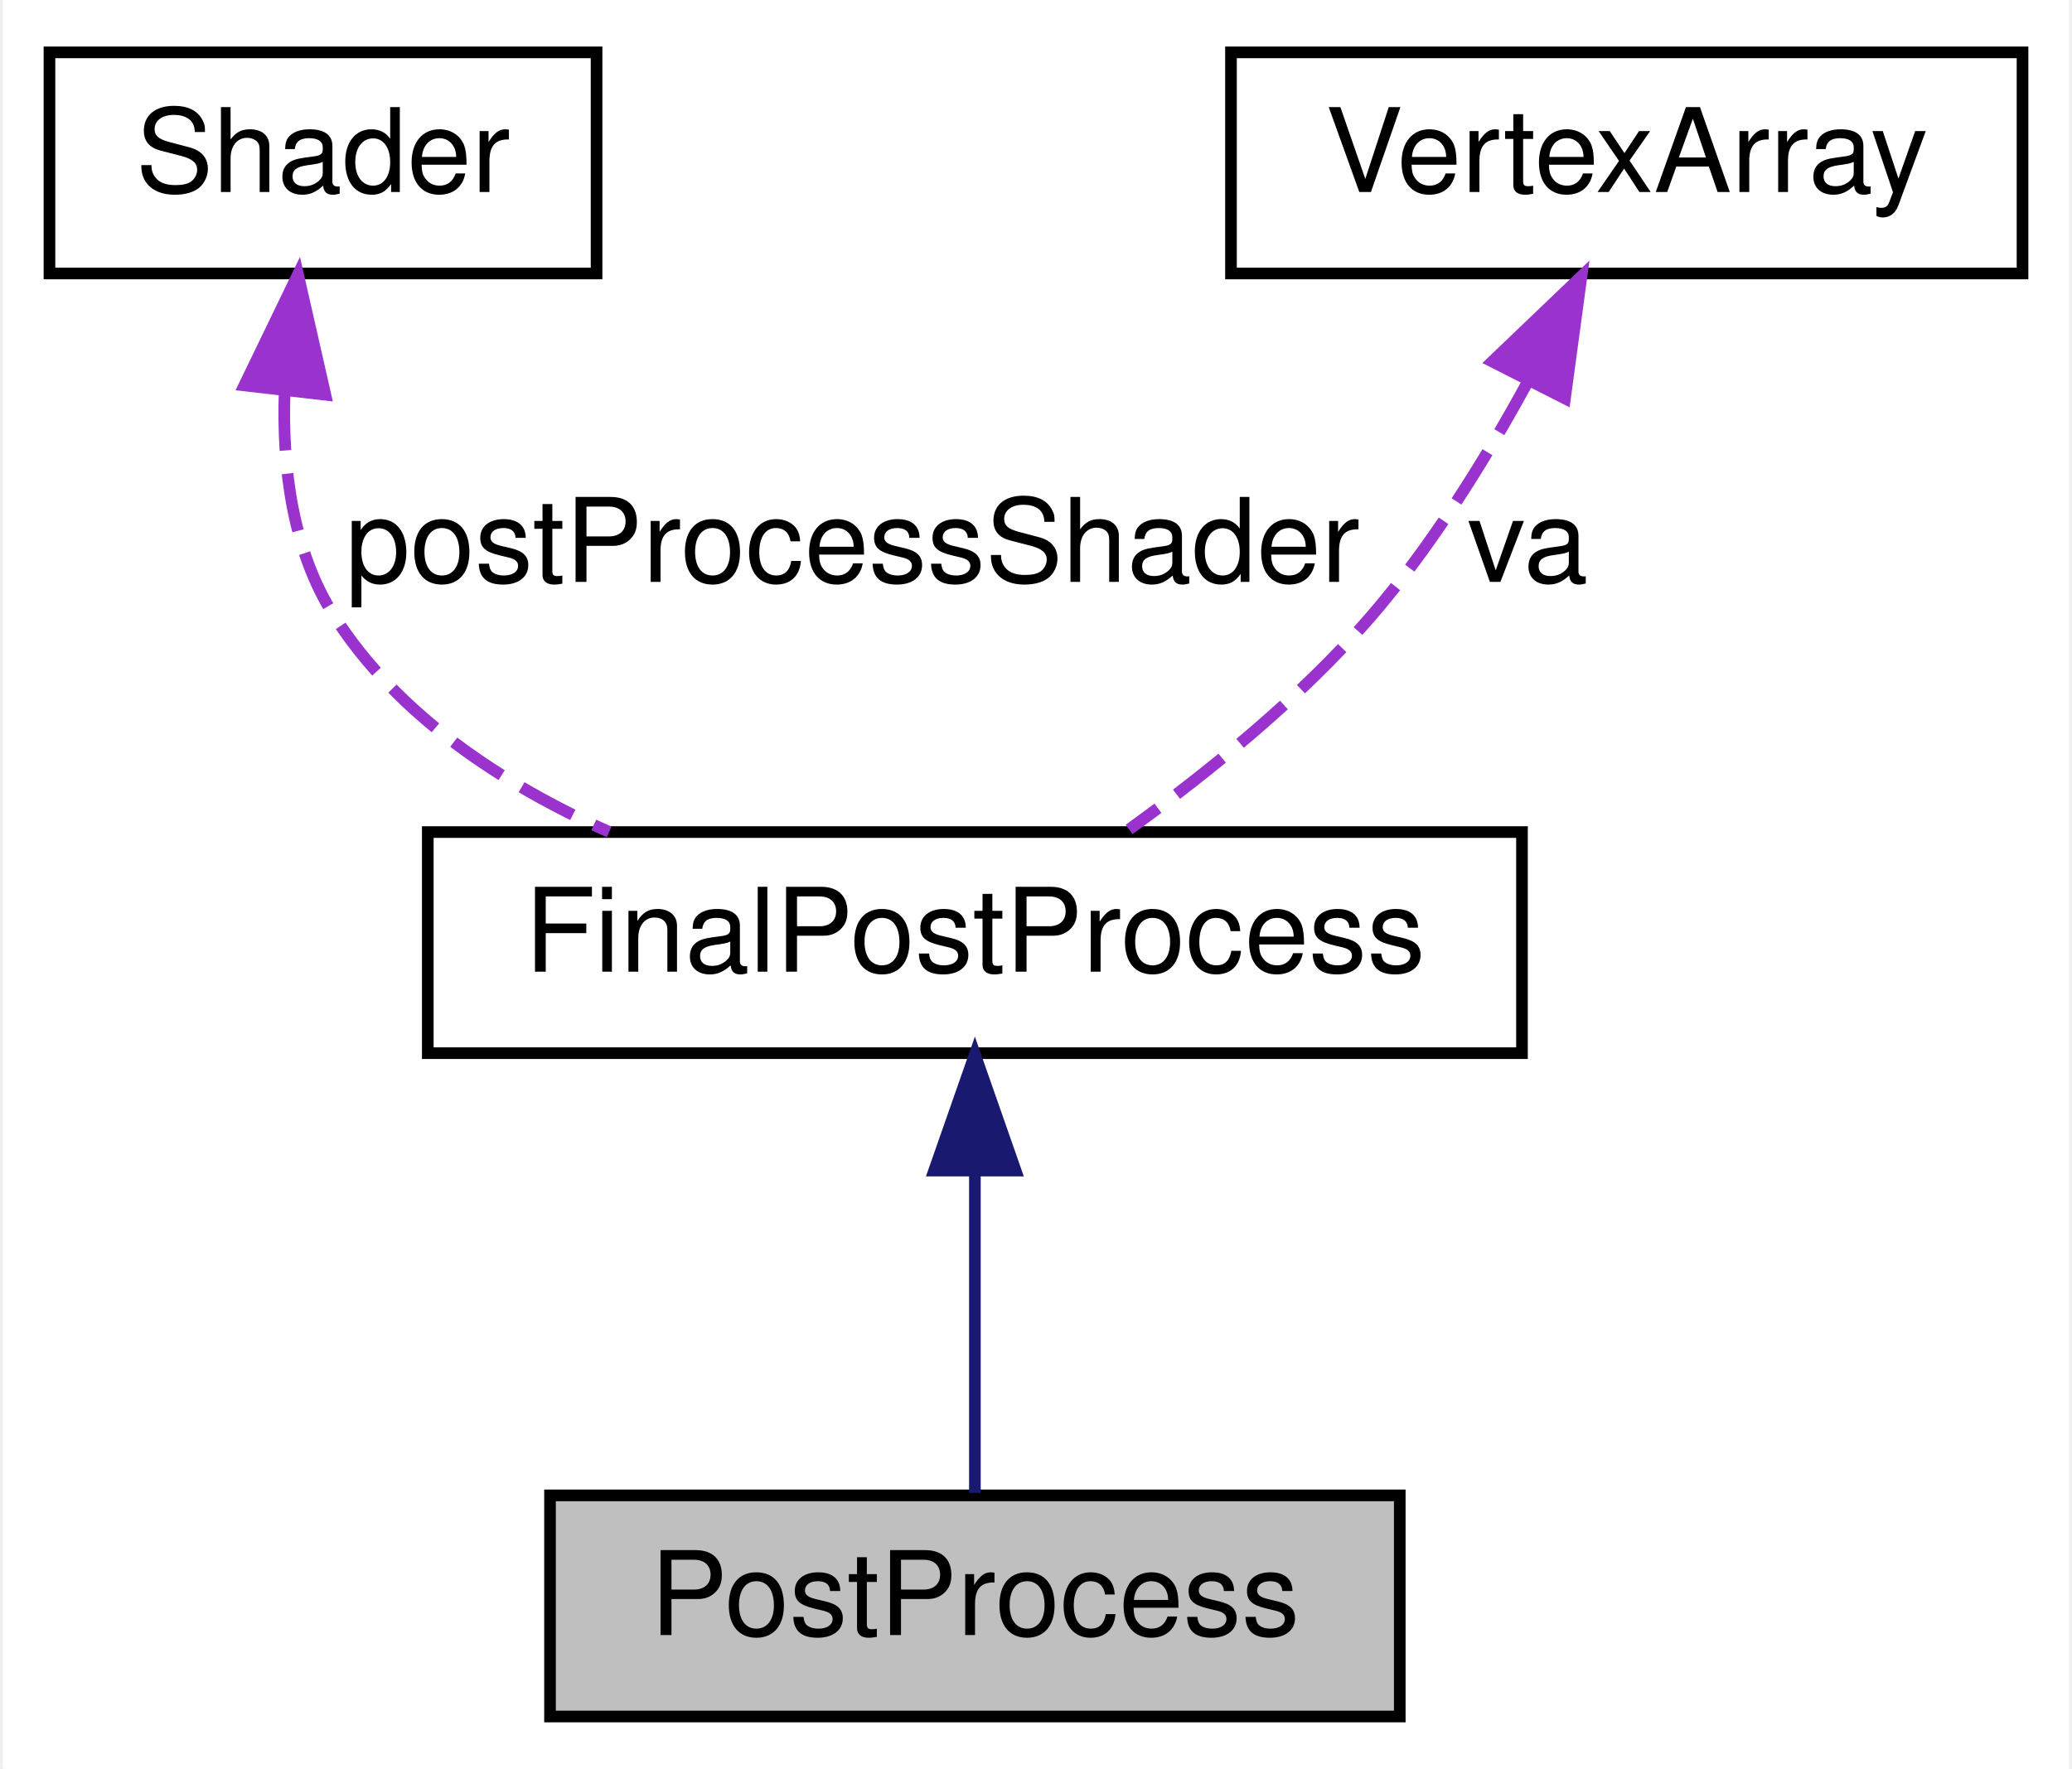
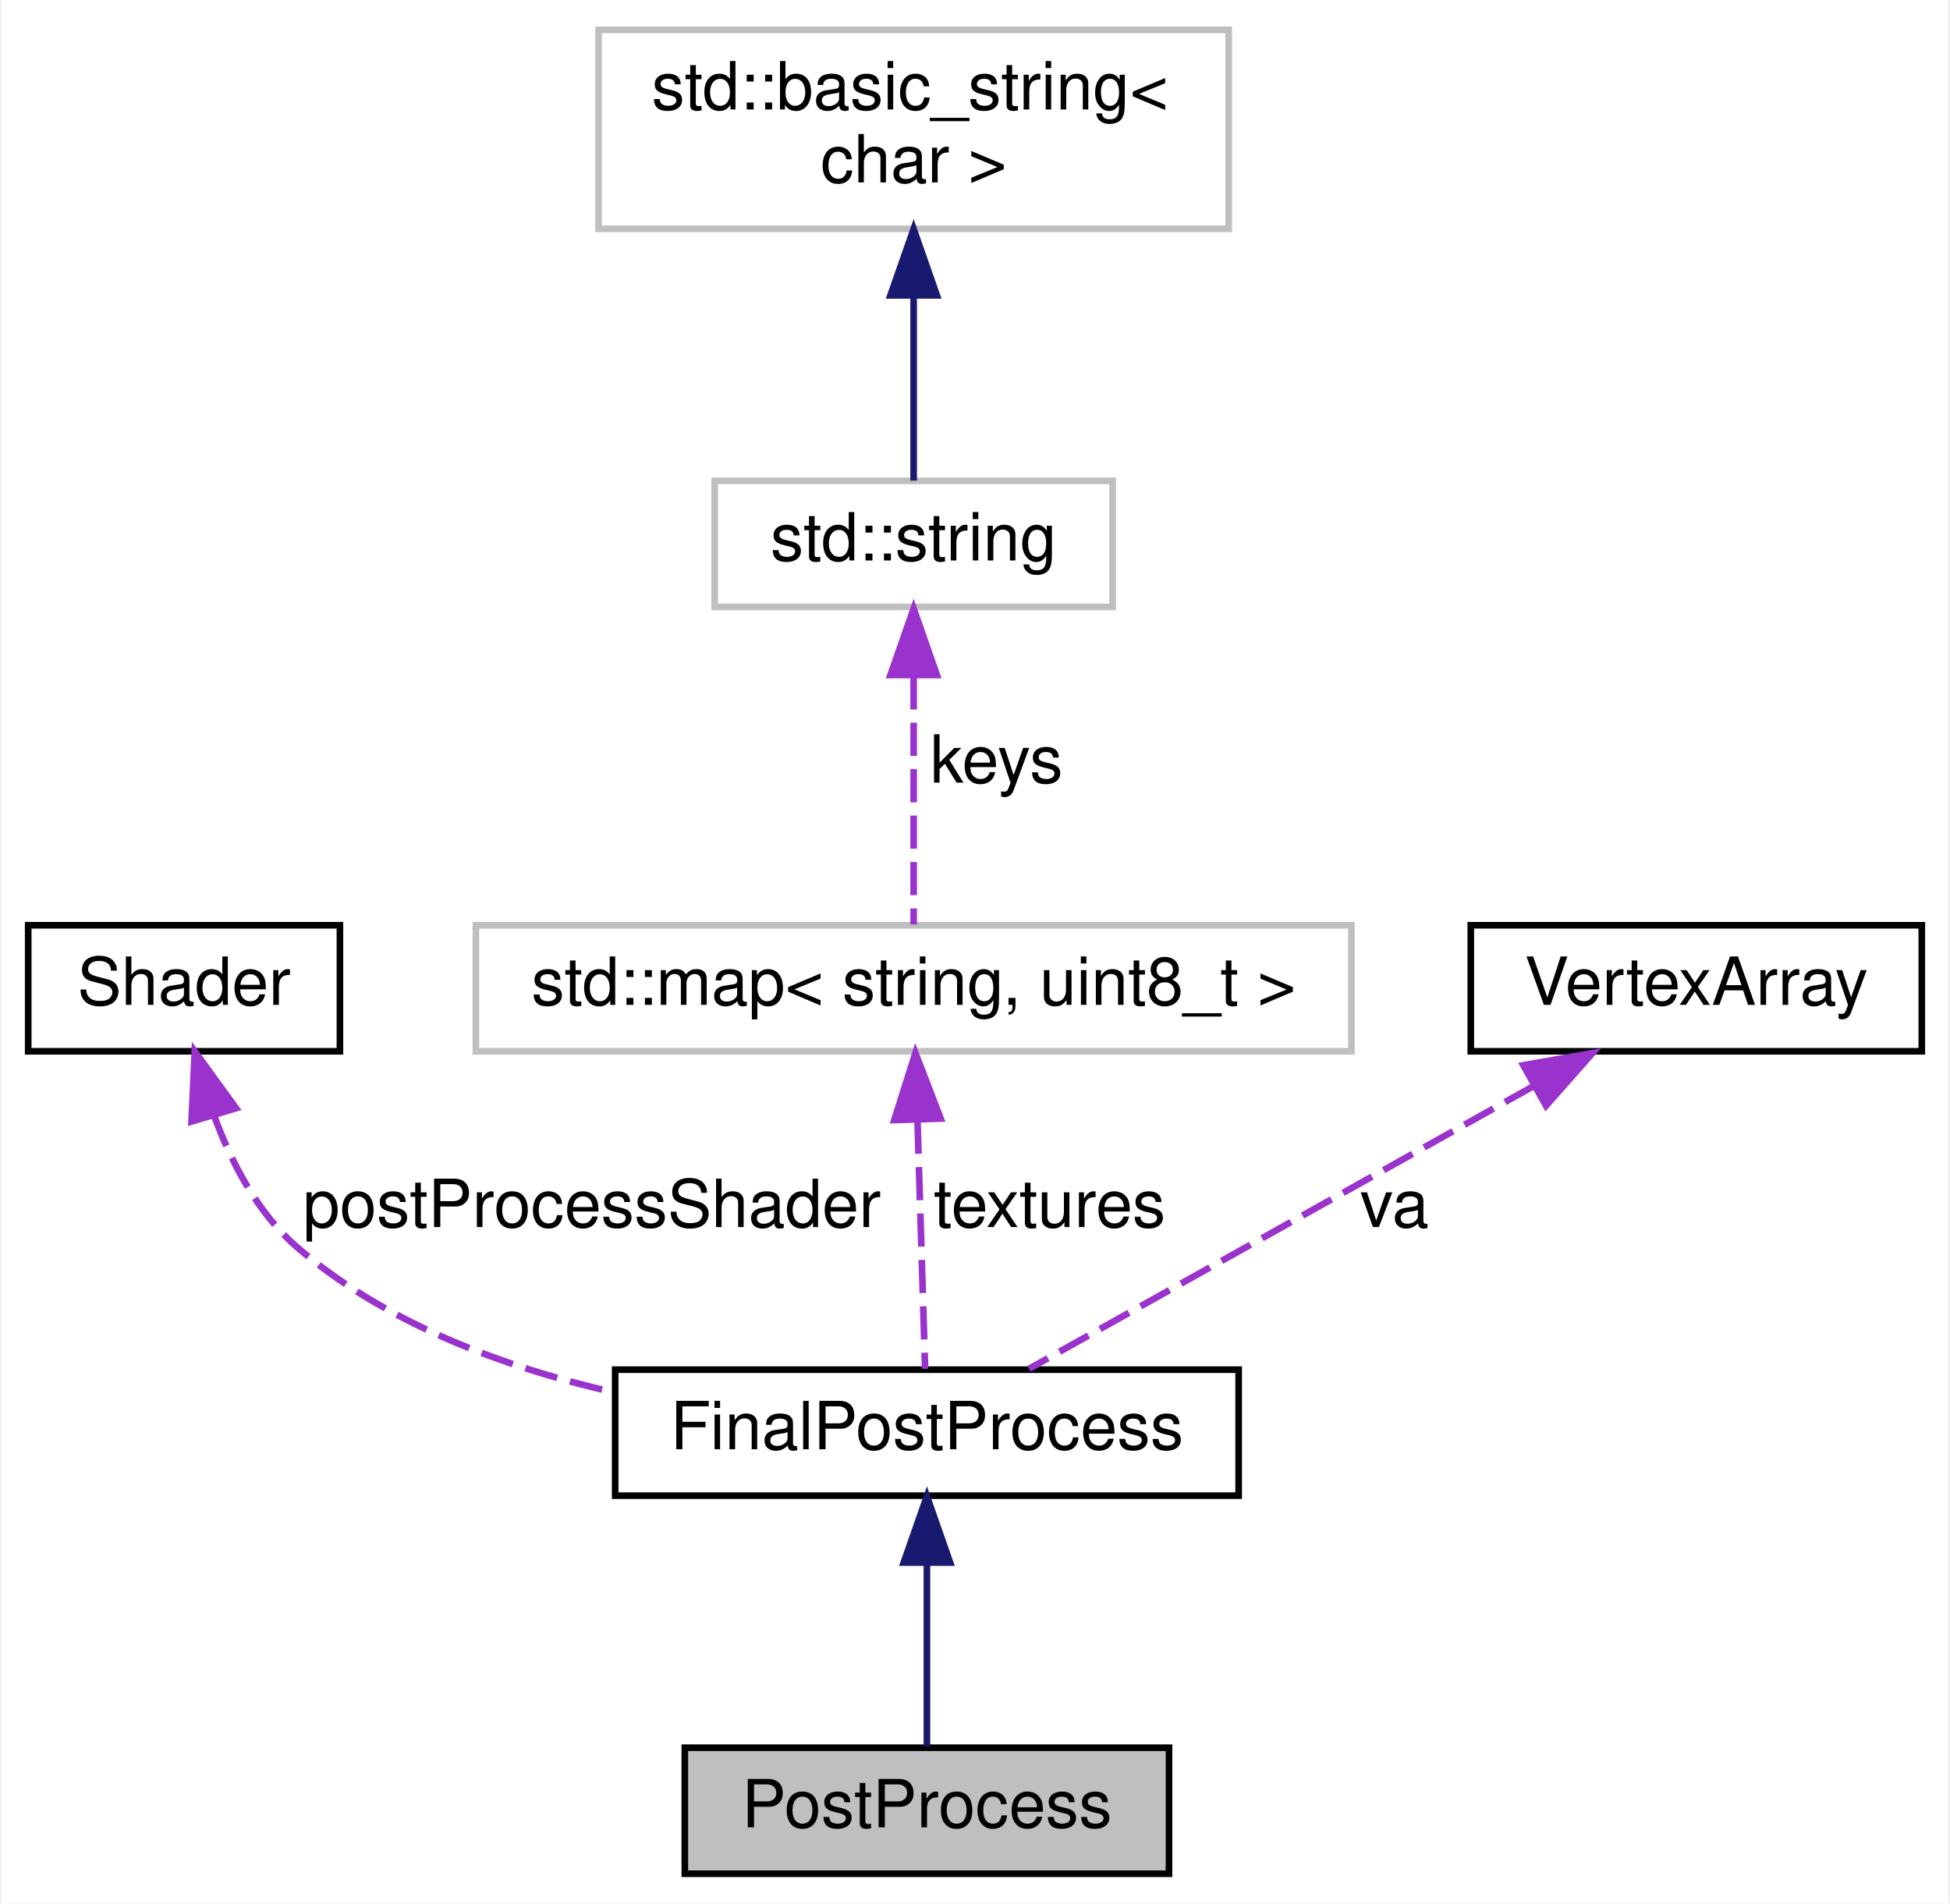
- <svg xmlns="http://www.w3.org/2000/svg" xmlns:xlink="http://www.w3.org/1999/xlink" width="178pt" height="152pt" viewBox="0.00 0.00 177.50 152.00">
-   <g id="graph0" class="graph" transform="scale(1 1) rotate(0) translate(4 148)">
-     <polygon fill="white" stroke="transparent" points="-4,4 -4,-148 173.5,-148 173.5,4 -4,4" />
+ <svg xmlns="http://www.w3.org/2000/svg" xmlns:xlink="http://www.w3.org/1999/xlink" width="294pt" height="287pt" viewBox="0.00 0.00 293.50 287.00">
+   <g id="graph0" class="graph" transform="scale(1 1) rotate(0) translate(4 283)">
+     <polygon fill="white" stroke="transparent" points="-4,4 -4,-283 289.5,-283 289.5,4 -4,4" />
    <g id="node1" class="node">
      <g id="a_node1">
        <a xlink:title=" ">
-           <polygon fill="#bfbfbf" stroke="black" points="43,-0.5 43,-19.5 116,-19.5 116,-0.5 43,-0.5" />
-           <text text-anchor="middle" x="79.5" y="-7.5" font-family="Helvetica,sans-Serif" font-size="10.00">PostProcess</text>
+           <polygon fill="#bfbfbf" stroke="black" points="99,-0.5 99,-19.5 172,-19.5 172,-0.5 99,-0.5" />
+           <text text-anchor="middle" x="135.5" y="-7.5" font-family="Helvetica,sans-Serif" font-size="10.00">PostProcess</text>
        </a>
      </g>
    </g>
    <g id="node2" class="node">
      <g id="a_node2">
        <a xlink:href="class_final_post_process.html" target="_top" xlink:title=" ">
-           <polygon fill="white" stroke="black" points="32.5,-57.5 32.5,-76.5 126.5,-76.5 126.5,-57.5 32.5,-57.5" />
-           <text text-anchor="middle" x="79.5" y="-64.5" font-family="Helvetica,sans-Serif" font-size="10.00">FinalPostProcess</text>
+           <polygon fill="white" stroke="black" points="88.5,-57.5 88.5,-76.5 182.5,-76.5 182.5,-57.5 88.5,-57.5" />
+           <text text-anchor="middle" x="135.5" y="-64.5" font-family="Helvetica,sans-Serif" font-size="10.00">FinalPostProcess</text>
        </a>
      </g>
    </g>
    <g id="edge1" class="edge">
-       <path fill="none" stroke="midnightblue" d="M79.5,-47.12C79.5,-37.82 79.5,-27.06 79.5,-19.71" />
-       <polygon fill="midnightblue" stroke="midnightblue" points="76,-47.41 79.5,-57.41 83,-47.41 76,-47.41" />
+       <path fill="none" stroke="midnightblue" d="M135.5,-47.12C135.5,-37.82 135.5,-27.06 135.5,-19.71" />
+       <polygon fill="midnightblue" stroke="midnightblue" points="132,-47.41 135.5,-57.41 139,-47.41 132,-47.41" />
    </g>
    <g id="node3" class="node">
      <g id="a_node3">
        <a xlink:href="class_shader.html" target="_top" xlink:title=" ">
          <polygon fill="white" stroke="black" points="0,-124.5 0,-143.5 47,-143.5 47,-124.5 0,-124.5" />
          <text text-anchor="middle" x="23.5" y="-131.5" font-family="Helvetica,sans-Serif" font-size="10.00">Shader</text>
        </a>
      </g>
    </g>
    <g id="edge2" class="edge">
-       <path fill="none" stroke="#9a32cd" stroke-dasharray="5,2" d="M20.2,-114.29C19.98,-107.74 20.89,-100.62 24.5,-95 29.96,-86.49 38.94,-80.58 48.08,-76.51" />
-       <polygon fill="#9a32cd" stroke="#9a32cd" points="16.74,-114.88 21.35,-124.42 23.7,-114.08 16.74,-114.88" />
-       <text text-anchor="middle" x="69" y="-98" font-family="Helvetica,sans-Serif" font-size="10.00"> postProcessShader</text>
+       <path fill="none" stroke="#9a32cd" stroke-dasharray="5,2" d="M28,-114.87C30.59,-107.79 34.55,-100.15 40.5,-95 53.72,-83.55 71.49,-76.94 88.08,-73.13" />
+       <polygon fill="#9a32cd" stroke="#9a32cd" points="24.63,-113.91 25.11,-124.49 31.34,-115.92 24.63,-113.91" />
+       <text text-anchor="middle" x="85" y="-98" font-family="Helvetica,sans-Serif" font-size="10.00"> postProcessShader</text>
    </g>
    <g id="node4" class="node">
      <g id="a_node4">
-         <a xlink:href="class_vertex_array.html" target="_top" xlink:title=" ">
-           <polygon fill="white" stroke="black" points="101.5,-124.5 101.5,-143.5 169.5,-143.5 169.5,-124.5 101.5,-124.5" />
-           <text text-anchor="middle" x="135.5" y="-131.5" font-family="Helvetica,sans-Serif" font-size="10.00">VertexArray</text>
+         <a xlink:title=" ">
+           <polygon fill="white" stroke="#bfbfbf" points="67.5,-124.5 67.5,-143.5 199.5,-143.5 199.5,-124.5 67.5,-124.5" />
+           <text text-anchor="middle" x="133.5" y="-131.5" font-family="Helvetica,sans-Serif" font-size="10.00">std::map&lt; string, uint8_t &gt;</text>
        </a>
      </g>
    </g>
    <g id="edge3" class="edge">
-       <path fill="none" stroke="#9a32cd" stroke-dasharray="5,2" d="M127.01,-115.22C123.36,-108.51 118.72,-101.05 113.5,-95 107.49,-88.04 99.49,-81.58 92.75,-76.73" />
-       <polygon fill="#9a32cd" stroke="#9a32cd" points="123.95,-116.93 131.61,-124.26 130.19,-113.76 123.95,-116.93" />
-       <text text-anchor="middle" x="127" y="-98" font-family="Helvetica,sans-Serif" font-size="10.00"> va</text>
+       <path fill="none" stroke="#9a32cd" stroke-dasharray="5,2" d="M134.08,-114.04C134.46,-101.67 134.94,-86.12 135.23,-76.63" />
+       <polygon fill="#9a32cd" stroke="#9a32cd" points="130.58,-114.13 133.77,-124.23 137.58,-114.35 130.58,-114.13" />
+       <text text-anchor="middle" x="154" y="-98" font-family="Helvetica,sans-Serif" font-size="10.00"> textures</text>
+     </g>
+     <g id="node5" class="node">
+       <g id="a_node5">
+         <a xlink:title="STL class.">
+           <polygon fill="white" stroke="#bfbfbf" points="103.5,-191.5 103.5,-210.5 163.5,-210.5 163.5,-191.5 103.5,-191.5" />
+           <text text-anchor="middle" x="133.5" y="-198.5" font-family="Helvetica,sans-Serif" font-size="10.00">std::string</text>
+         </a>
+       </g>
+     </g>
+     <g id="edge4" class="edge">
+       <path fill="none" stroke="#9a32cd" stroke-dasharray="5,2" d="M133.5,-181.04C133.5,-168.67 133.5,-153.12 133.5,-143.63" />
+       <polygon fill="#9a32cd" stroke="#9a32cd" points="130,-181.23 133.5,-191.23 137,-181.23 130,-181.23" />
+       <text text-anchor="middle" x="146" y="-165" font-family="Helvetica,sans-Serif" font-size="10.00"> keys</text>
+     </g>
+     <g id="node6" class="node">
+       <g id="a_node6">
+         <a xlink:title="STL class.">
+           <polygon fill="white" stroke="#bfbfbf" points="86,-248.5 86,-278.5 181,-278.5 181,-248.5 86,-248.5" />
+           <text text-anchor="start" x="94" y="-266.5" font-family="Helvetica,sans-Serif" font-size="10.00">std::basic_string&lt;</text>
+           <text text-anchor="middle" x="133.5" y="-255.5" font-family="Helvetica,sans-Serif" font-size="10.00"> char &gt;</text>
+         </a>
+       </g>
+     </g>
+     <g id="edge5" class="edge">
+       <path fill="none" stroke="midnightblue" d="M133.5,-238.35C133.5,-228.51 133.5,-217.78 133.5,-210.54" />
+       <polygon fill="midnightblue" stroke="midnightblue" points="130,-238.47 133.5,-248.47 137,-238.47 130,-238.47" />
+     </g>
+     <g id="node7" class="node">
+       <g id="a_node7">
+         <a xlink:href="class_vertex_array.html" target="_top" xlink:title=" ">
+           <polygon fill="white" stroke="black" points="217.5,-124.5 217.5,-143.5 285.5,-143.5 285.5,-124.5 217.5,-124.5" />
+           <text text-anchor="middle" x="251.5" y="-131.5" font-family="Helvetica,sans-Serif" font-size="10.00">VertexArray</text>
+         </a>
+       </g>
+     </g>
+     <g id="edge6" class="edge">
+       <path fill="none" stroke="#9a32cd" stroke-dasharray="5,2" d="M227.03,-119.29C204.04,-106.4 170.34,-87.52 150.9,-76.63" />
+       <polygon fill="#9a32cd" stroke="#9a32cd" points="225.42,-122.4 235.86,-124.23 228.84,-116.29 225.42,-122.4" />
+       <text text-anchor="middle" x="206" y="-98" font-family="Helvetica,sans-Serif" font-size="10.00"> va</text>
    </g>
  </g>
</svg>
